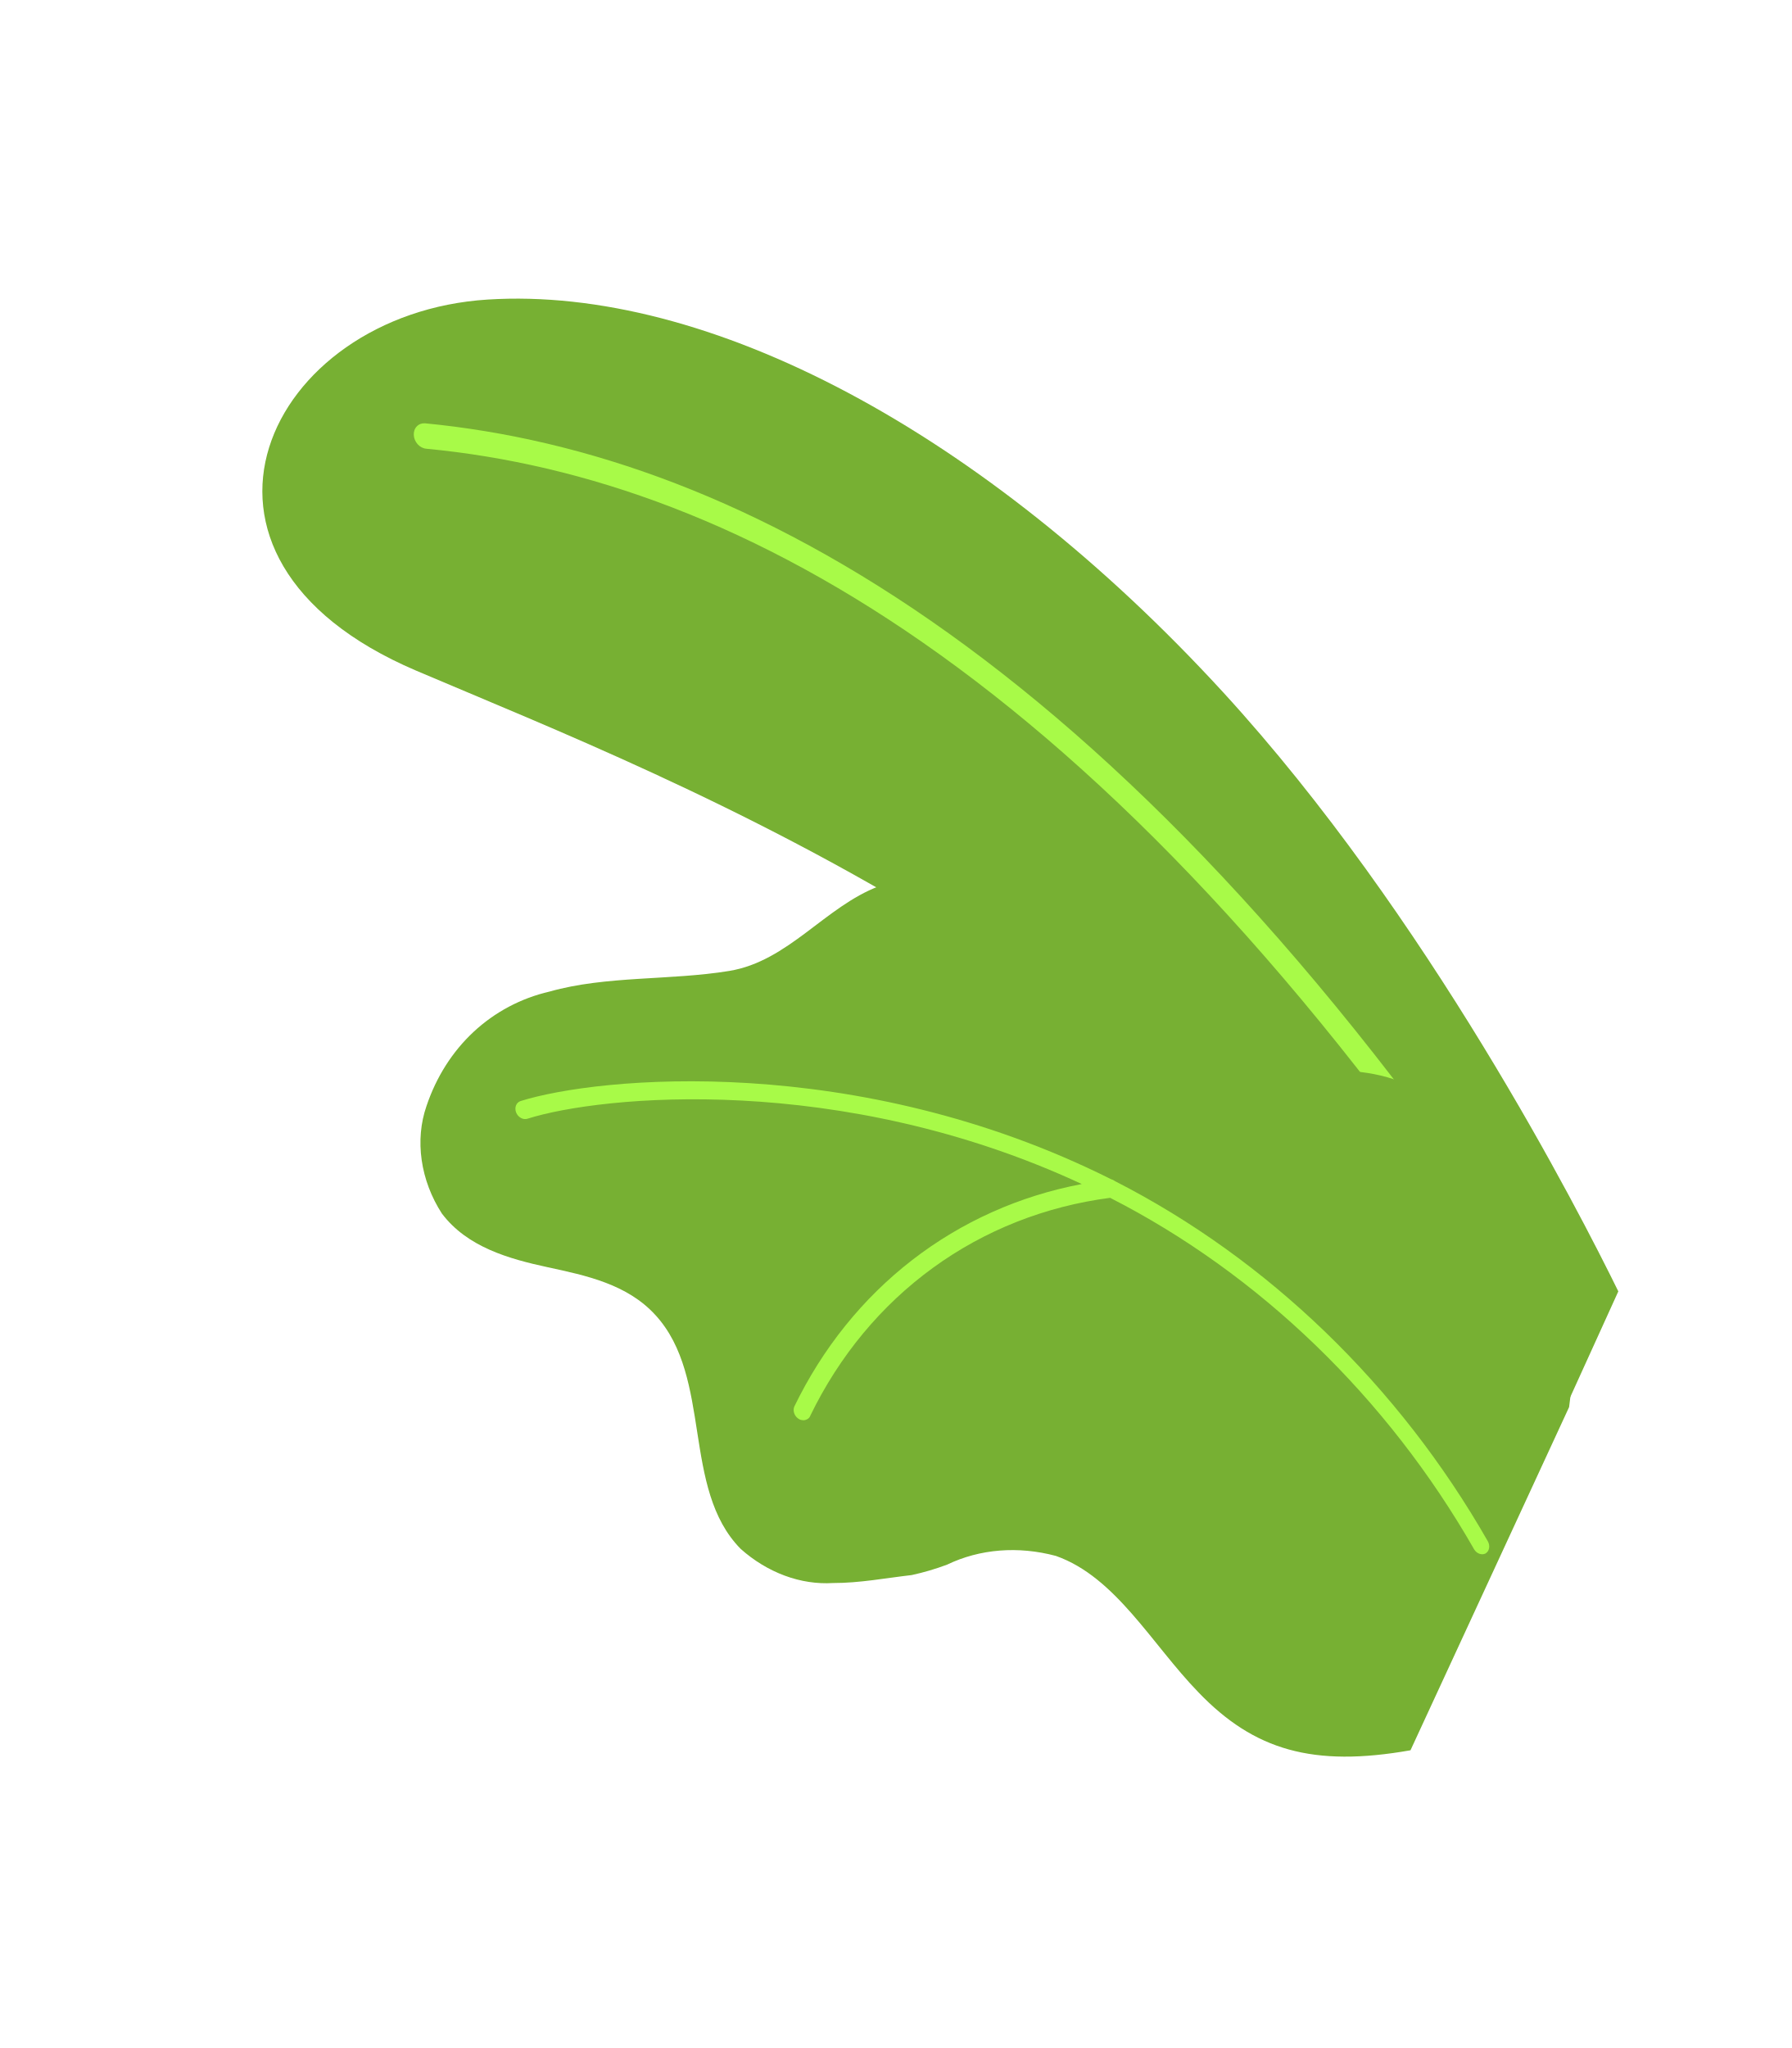
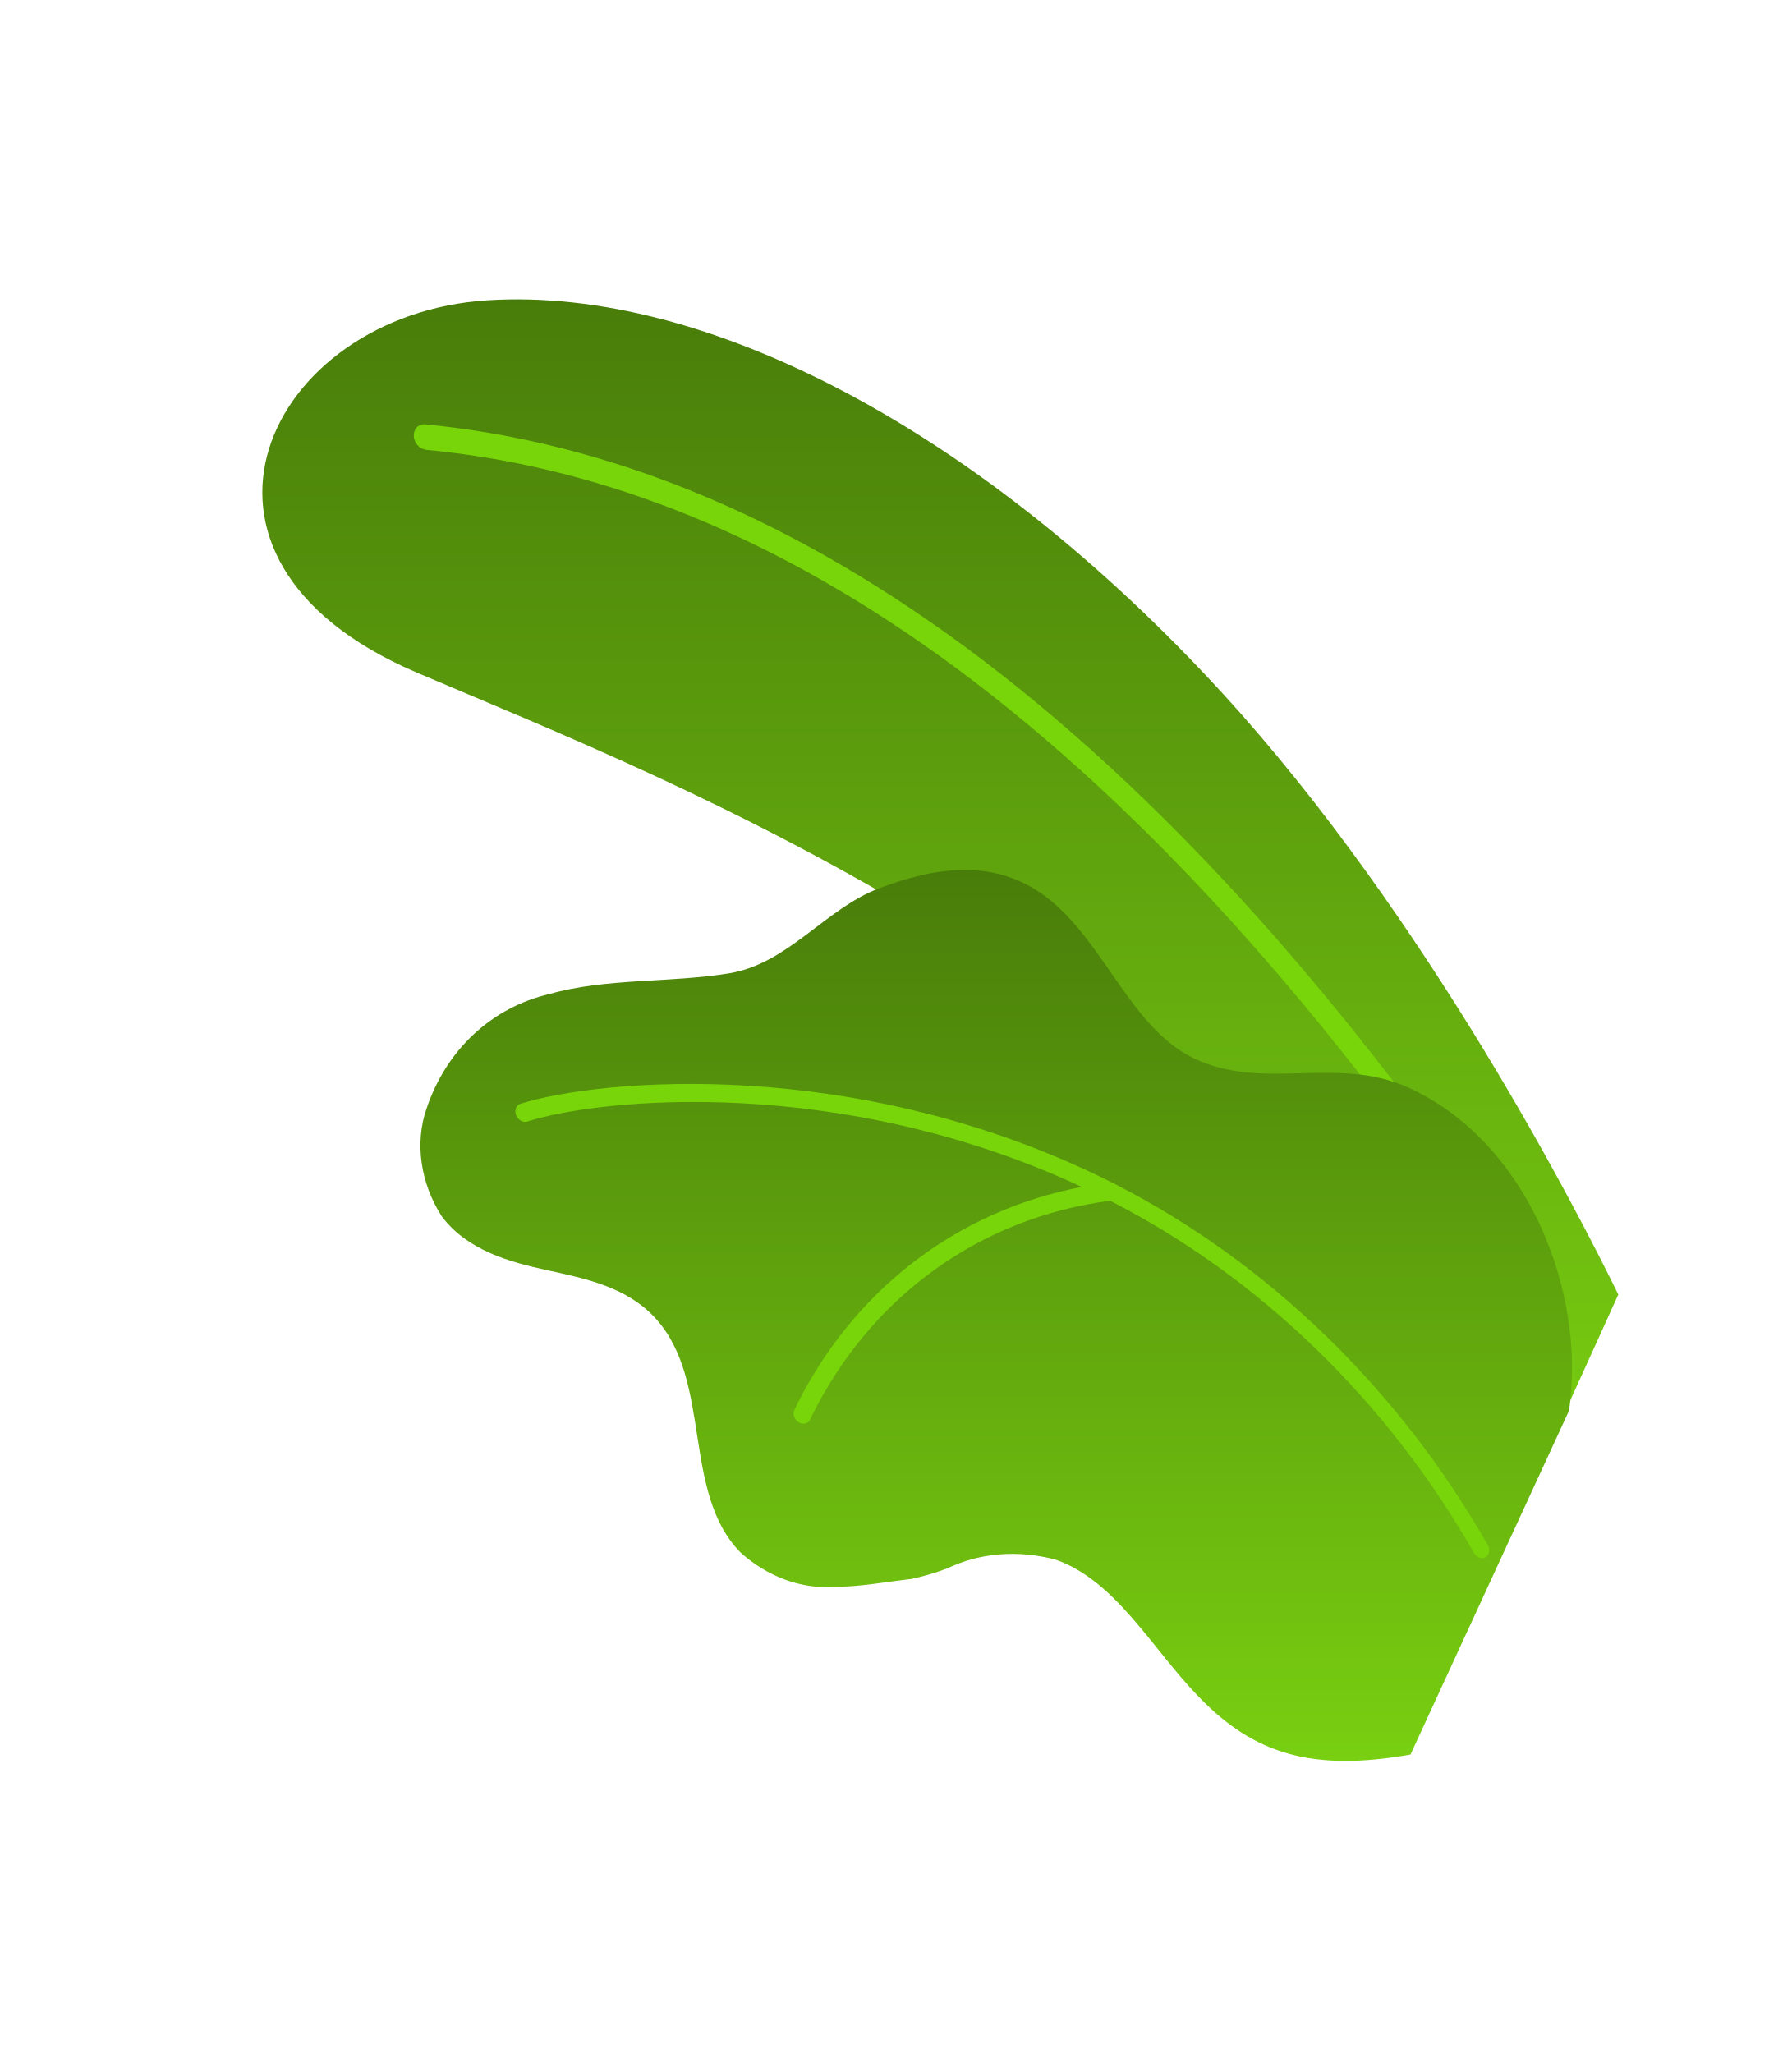
- <svg xmlns="http://www.w3.org/2000/svg" width="49" height="56" viewBox="0 0 49 56" fill="none">
-   <path d="M44.261 35.311L41.841 40.632C32.84 26.755 18.56 21.396 11.377 18.336C4.062 15.213 7.328 8.571 13.336 8.191C19.344 7.811 26.891 11.779 33.449 18.925C39.049 25.032 43.176 33.102 44.261 35.311Z" fill="#77B033" />
-   <path d="M42.238 35.981L42.29 35.949C42.324 35.926 42.353 35.896 42.375 35.86C42.397 35.824 42.411 35.783 42.417 35.739C42.423 35.694 42.421 35.648 42.41 35.603C42.4 35.557 42.381 35.514 42.355 35.474C30.901 18.08 20.292 12.414 11.627 11.575C11.54 11.568 11.459 11.597 11.401 11.657C11.342 11.717 11.312 11.802 11.317 11.895C11.321 11.987 11.36 12.078 11.424 12.149C11.488 12.219 11.573 12.263 11.66 12.27C20.218 13.085 30.562 18.665 41.849 35.812C41.893 35.881 41.955 35.934 42.025 35.965C42.095 35.995 42.17 36.001 42.238 35.981Z" fill="#A8FA48" />
-   <path d="M12.085 33.182C12.779 34.103 13.926 34.423 14.976 34.65C16.027 34.877 17.153 35.111 17.927 35.96C19.499 37.674 18.632 40.7 20.256 42.351C20.618 42.674 21.028 42.923 21.462 43.084C21.896 43.245 22.345 43.313 22.782 43.286C23.512 43.287 24.217 43.151 24.936 43.068C25.266 42.996 25.589 42.901 25.903 42.783C26.801 42.352 27.847 42.269 28.88 42.545C30.517 43.122 31.501 44.96 32.776 46.273C34.299 47.858 35.91 48.33 38.577 47.859L42.915 38.475C43.392 35.184 41.738 31.106 38.497 29.657C36.551 28.786 34.543 29.775 32.653 28.868C30.959 28.053 30.244 25.803 28.743 24.57C27.242 23.337 25.519 23.675 24.044 24.231C22.568 24.787 21.562 26.284 19.944 26.549C18.326 26.814 16.587 26.674 15.031 27.113C14.248 27.294 13.538 27.671 12.955 28.213C12.371 28.756 11.93 29.451 11.664 30.245C11.505 30.702 11.46 31.209 11.533 31.721C11.606 32.233 11.796 32.735 12.085 33.182Z" fill="#77B033" />
-   <path d="M30.501 32.3C30.465 32.273 30.426 32.254 30.386 32.243C23.422 28.756 16.354 29.44 14.237 30.107C14.18 30.126 14.135 30.169 14.112 30.228C14.09 30.286 14.091 30.355 14.116 30.419C14.141 30.483 14.188 30.537 14.247 30.569C14.305 30.601 14.37 30.609 14.427 30.59C16.432 29.955 22.982 29.305 29.587 32.376C27.879 32.7 26.3 33.408 24.947 34.455C23.593 35.503 22.496 36.867 21.723 38.463C21.711 38.492 21.705 38.524 21.706 38.557C21.706 38.59 21.713 38.624 21.726 38.656C21.738 38.688 21.756 38.717 21.779 38.743C21.802 38.769 21.828 38.79 21.858 38.806C21.893 38.825 21.932 38.834 21.97 38.835C22.008 38.835 22.044 38.825 22.075 38.807C22.117 38.788 22.149 38.752 22.164 38.706C22.957 37.073 24.102 35.694 25.519 34.665C26.935 33.637 28.588 32.984 30.362 32.753C34.443 34.835 37.941 38.211 40.316 42.362C40.349 42.419 40.399 42.462 40.457 42.484C40.514 42.506 40.575 42.505 40.626 42.48C40.678 42.45 40.714 42.398 40.726 42.335C40.738 42.272 40.726 42.203 40.691 42.142C38.261 37.891 34.68 34.433 30.501 32.3Z" fill="#A8FA48" />
+ <svg xmlns="http://www.w3.org/2000/svg" width="226" height="259" viewBox="0 0 226 259" fill="none">
+   <path d="M204.142 163.314L192.979 187.924C151.468 123.744 85.604 98.956 52.471 84.803C18.733 70.36 33.799 39.64 61.51 37.884C89.221 36.127 124.029 54.48 154.276 87.528C180.102 115.772 199.14 153.095 204.142 163.314Z" fill="url(#paint0_linear)" />
+   <path d="M194.811 166.412L195.051 166.262C195.21 166.158 195.343 166.019 195.444 165.852C195.545 165.686 195.611 165.495 195.639 165.291C195.667 165.087 195.656 164.873 195.607 164.663C195.558 164.453 195.471 164.25 195.352 164.065C142.521 83.62 93.593 57.416 53.626 53.534C53.226 53.5 52.851 53.636 52.582 53.913C52.314 54.19 52.175 54.586 52.195 55.012C52.215 55.438 52.393 55.861 52.69 56.187C52.987 56.513 53.379 56.715 53.779 56.75C93.25 60.519 140.959 86.325 193.02 165.632C193.22 165.948 193.505 166.196 193.829 166.337C194.154 166.479 194.5 166.505 194.811 166.412Z" fill="#77D509" />
+   <path d="M55.737 153.465C58.941 157.729 64.232 159.205 69.076 160.256C73.92 161.308 79.115 162.386 82.685 166.314C89.933 174.244 85.934 188.236 93.425 195.872C95.094 197.366 96.987 198.52 98.989 199.263C100.992 200.007 103.062 200.325 105.075 200.199C108.446 200.201 111.697 199.573 115.009 199.188C116.534 198.859 118.024 198.419 119.47 197.873C123.612 195.879 128.436 195.493 133.202 196.772C140.753 199.44 145.291 207.94 151.171 214.015C158.197 221.345 165.626 223.524 177.929 221.347L197.934 177.949C200.133 162.725 192.508 143.863 177.558 137.165C168.582 133.137 159.32 137.707 150.606 133.514C142.792 129.744 139.495 119.338 132.572 113.635C125.649 107.932 117.7 109.496 110.895 112.068C104.09 114.641 99.45 121.565 91.987 122.789C84.524 124.012 76.502 123.367 69.328 125.396C65.716 126.236 62.441 127.977 59.75 130.487C57.06 132.997 55.025 136.21 53.799 139.882C53.064 141.996 52.855 144.341 53.193 146.71C53.531 149.08 54.405 151.4 55.737 153.465Z" fill="url(#paint1_linear)" />
+   <path d="M140.677 149.389C140.514 149.265 140.333 149.174 140.146 149.123C108.029 132.995 75.428 136.159 65.665 139.246C65.401 139.332 65.194 139.533 65.089 139.803C64.984 140.074 64.991 140.392 65.107 140.688C65.224 140.984 65.44 141.235 65.709 141.383C65.978 141.532 66.277 141.567 66.542 141.48C75.789 138.54 105.999 135.534 136.463 149.739C128.586 151.238 121.301 154.512 115.06 159.355C108.819 164.2 103.757 170.51 100.19 177.893C100.136 178.027 100.11 178.174 100.112 178.328C100.115 178.48 100.146 178.635 100.204 178.782C100.261 178.93 100.345 179.067 100.45 179.186C100.554 179.306 100.677 179.404 100.812 179.476C100.978 179.563 101.155 179.609 101.33 179.61C101.505 179.611 101.672 179.567 101.817 179.481C102.011 179.395 102.157 179.229 102.224 179.014C105.884 171.463 111.166 165.084 117.698 160.328C124.231 155.571 131.856 152.552 140.037 151.481C158.861 161.11 174.992 176.727 185.945 195.925C186.098 196.186 186.331 196.387 186.597 196.489C186.863 196.59 187.142 196.584 187.378 196.471C187.616 196.332 187.78 196.09 187.837 195.798C187.893 195.506 187.836 195.187 187.679 194.909C176.468 175.246 159.952 159.252 140.677 149.389Z" fill="#77D509" />
+   <defs>
+     <linearGradient id="paint0_linear" x1="118.617" y1="37.768" x2="118.617" y2="187.924" gradientUnits="userSpaceOnUse">
+       <stop stop-color="#497D0A" />
+       <stop offset="1" stop-color="#79CF11" />
+     </linearGradient>
+     <linearGradient id="paint1_linear" x1="125.671" y1="109.748" x2="125.671" y2="222.151" gradientUnits="userSpaceOnUse">
+       <stop stop-color="#497D0A" />
+       <stop offset="1" stop-color="#79CF11" />
+     </linearGradient>
+   </defs>
</svg>
